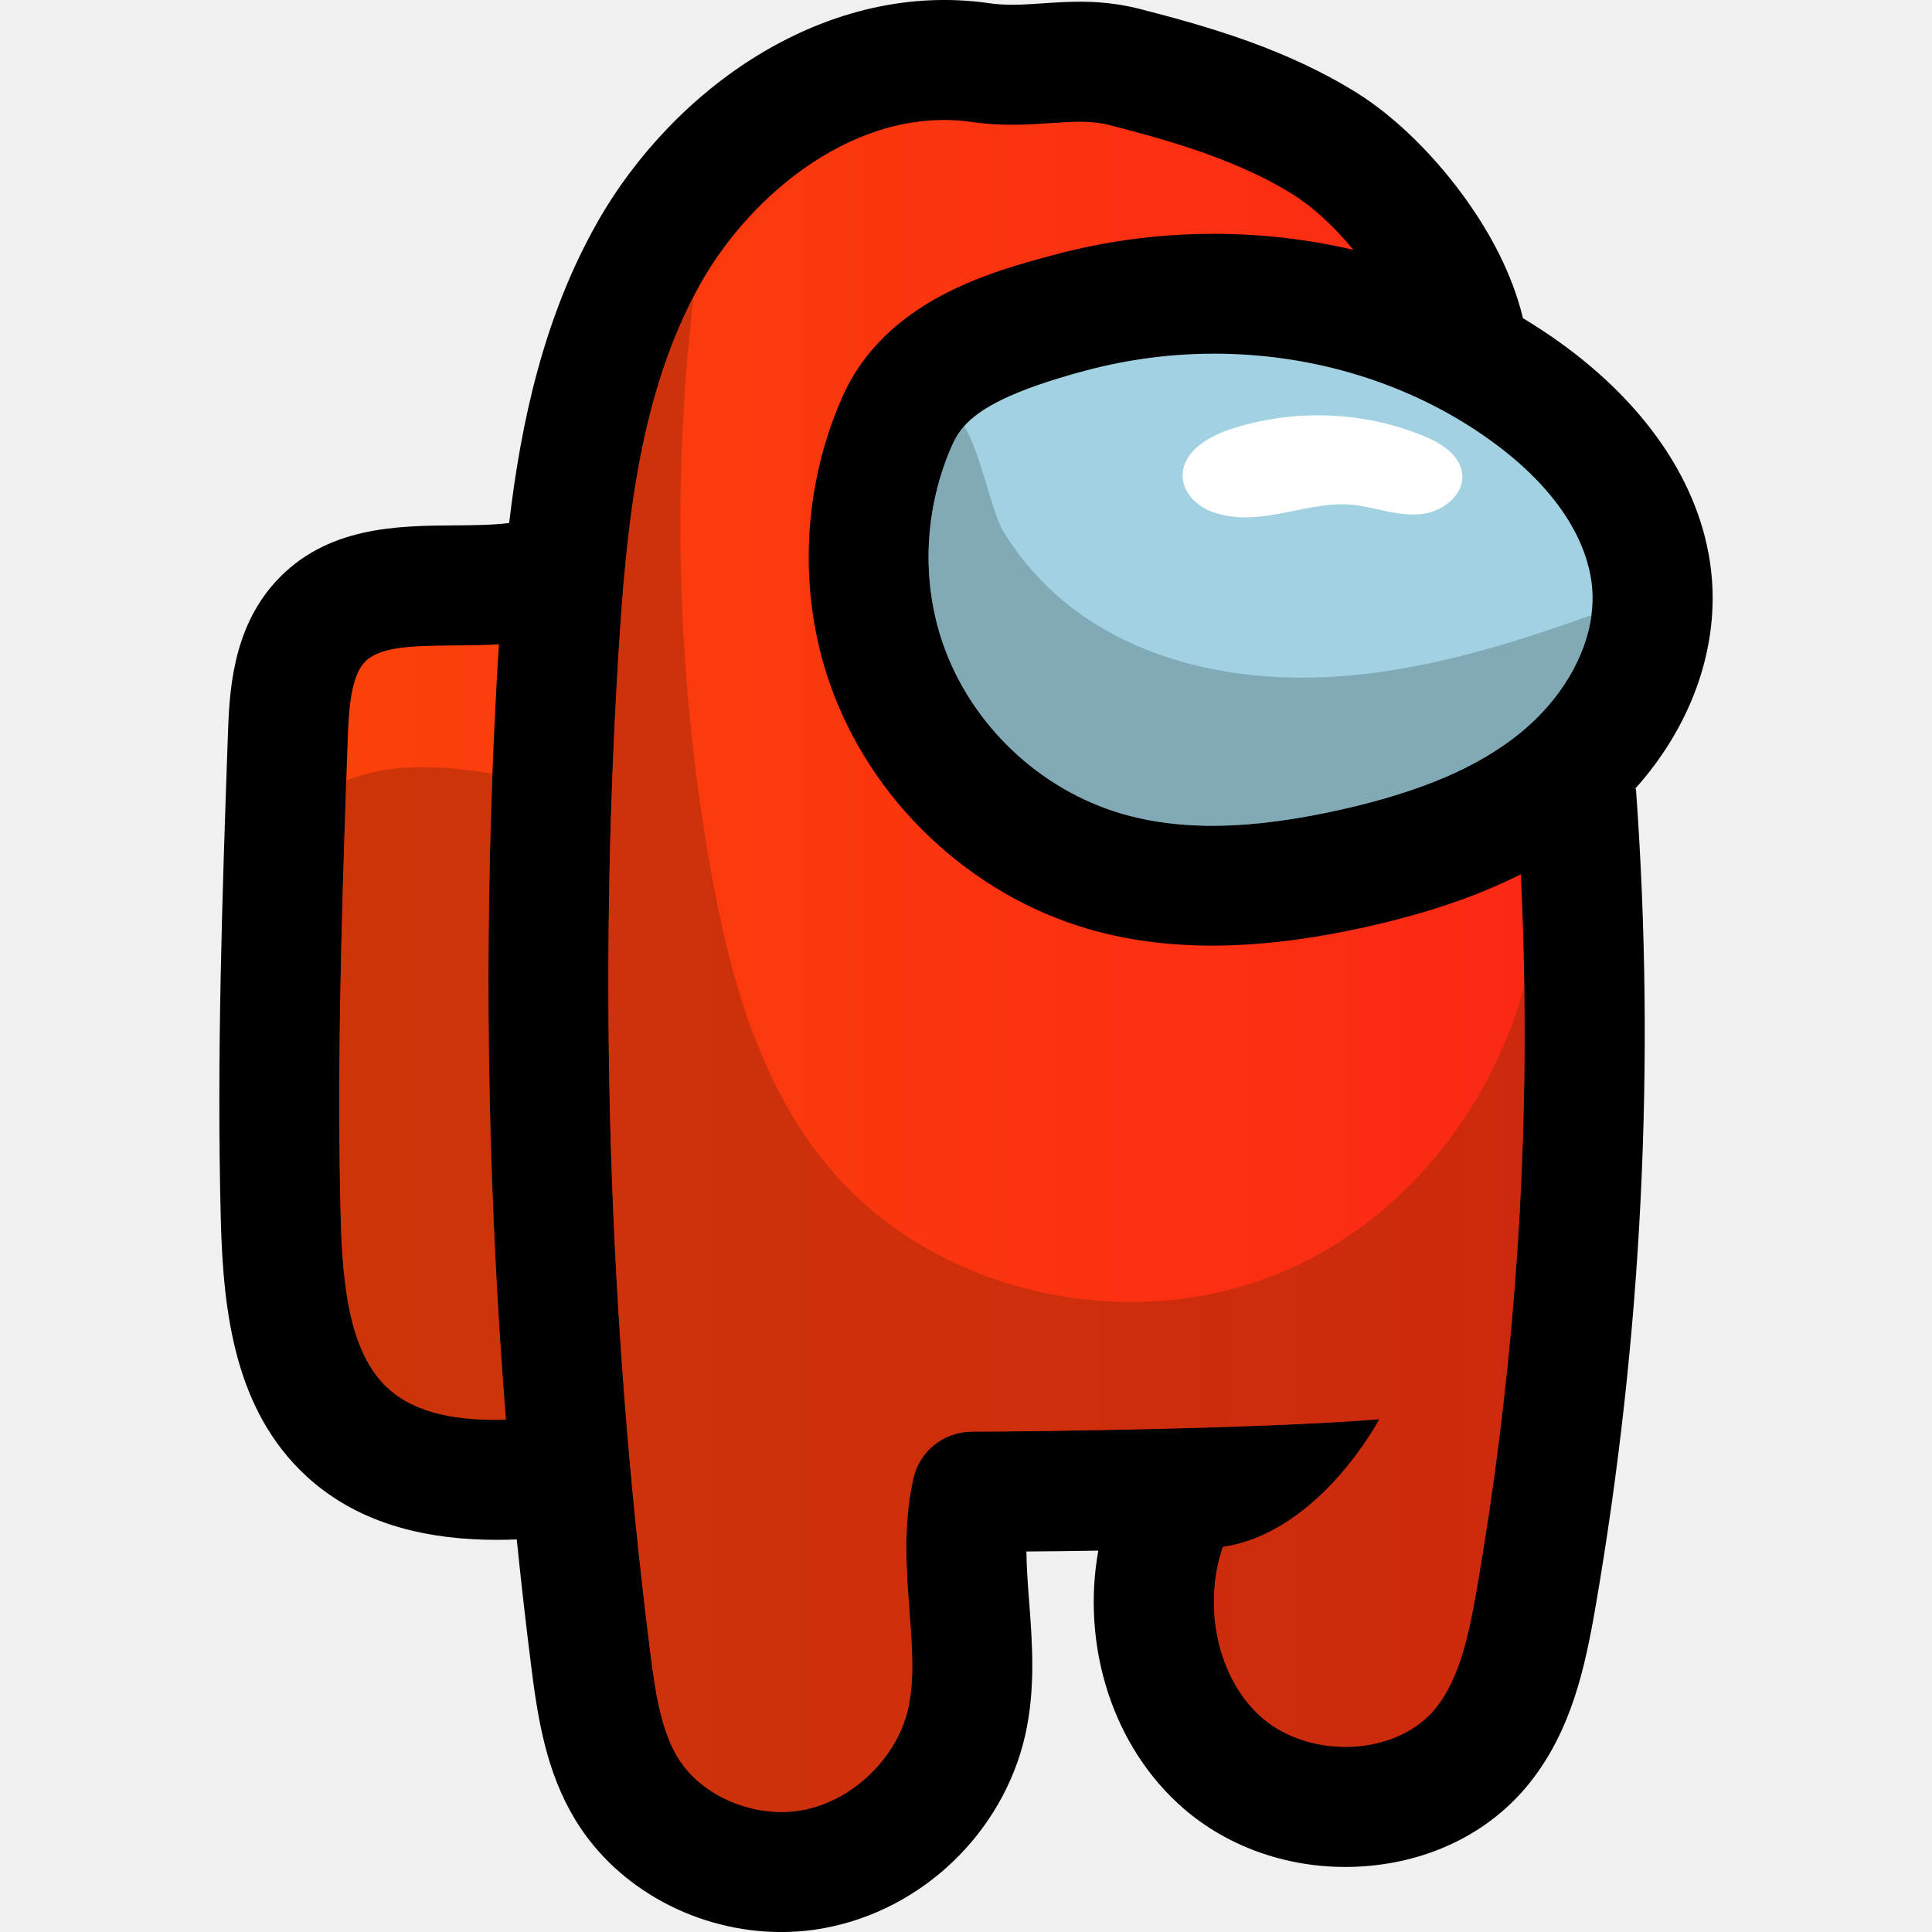
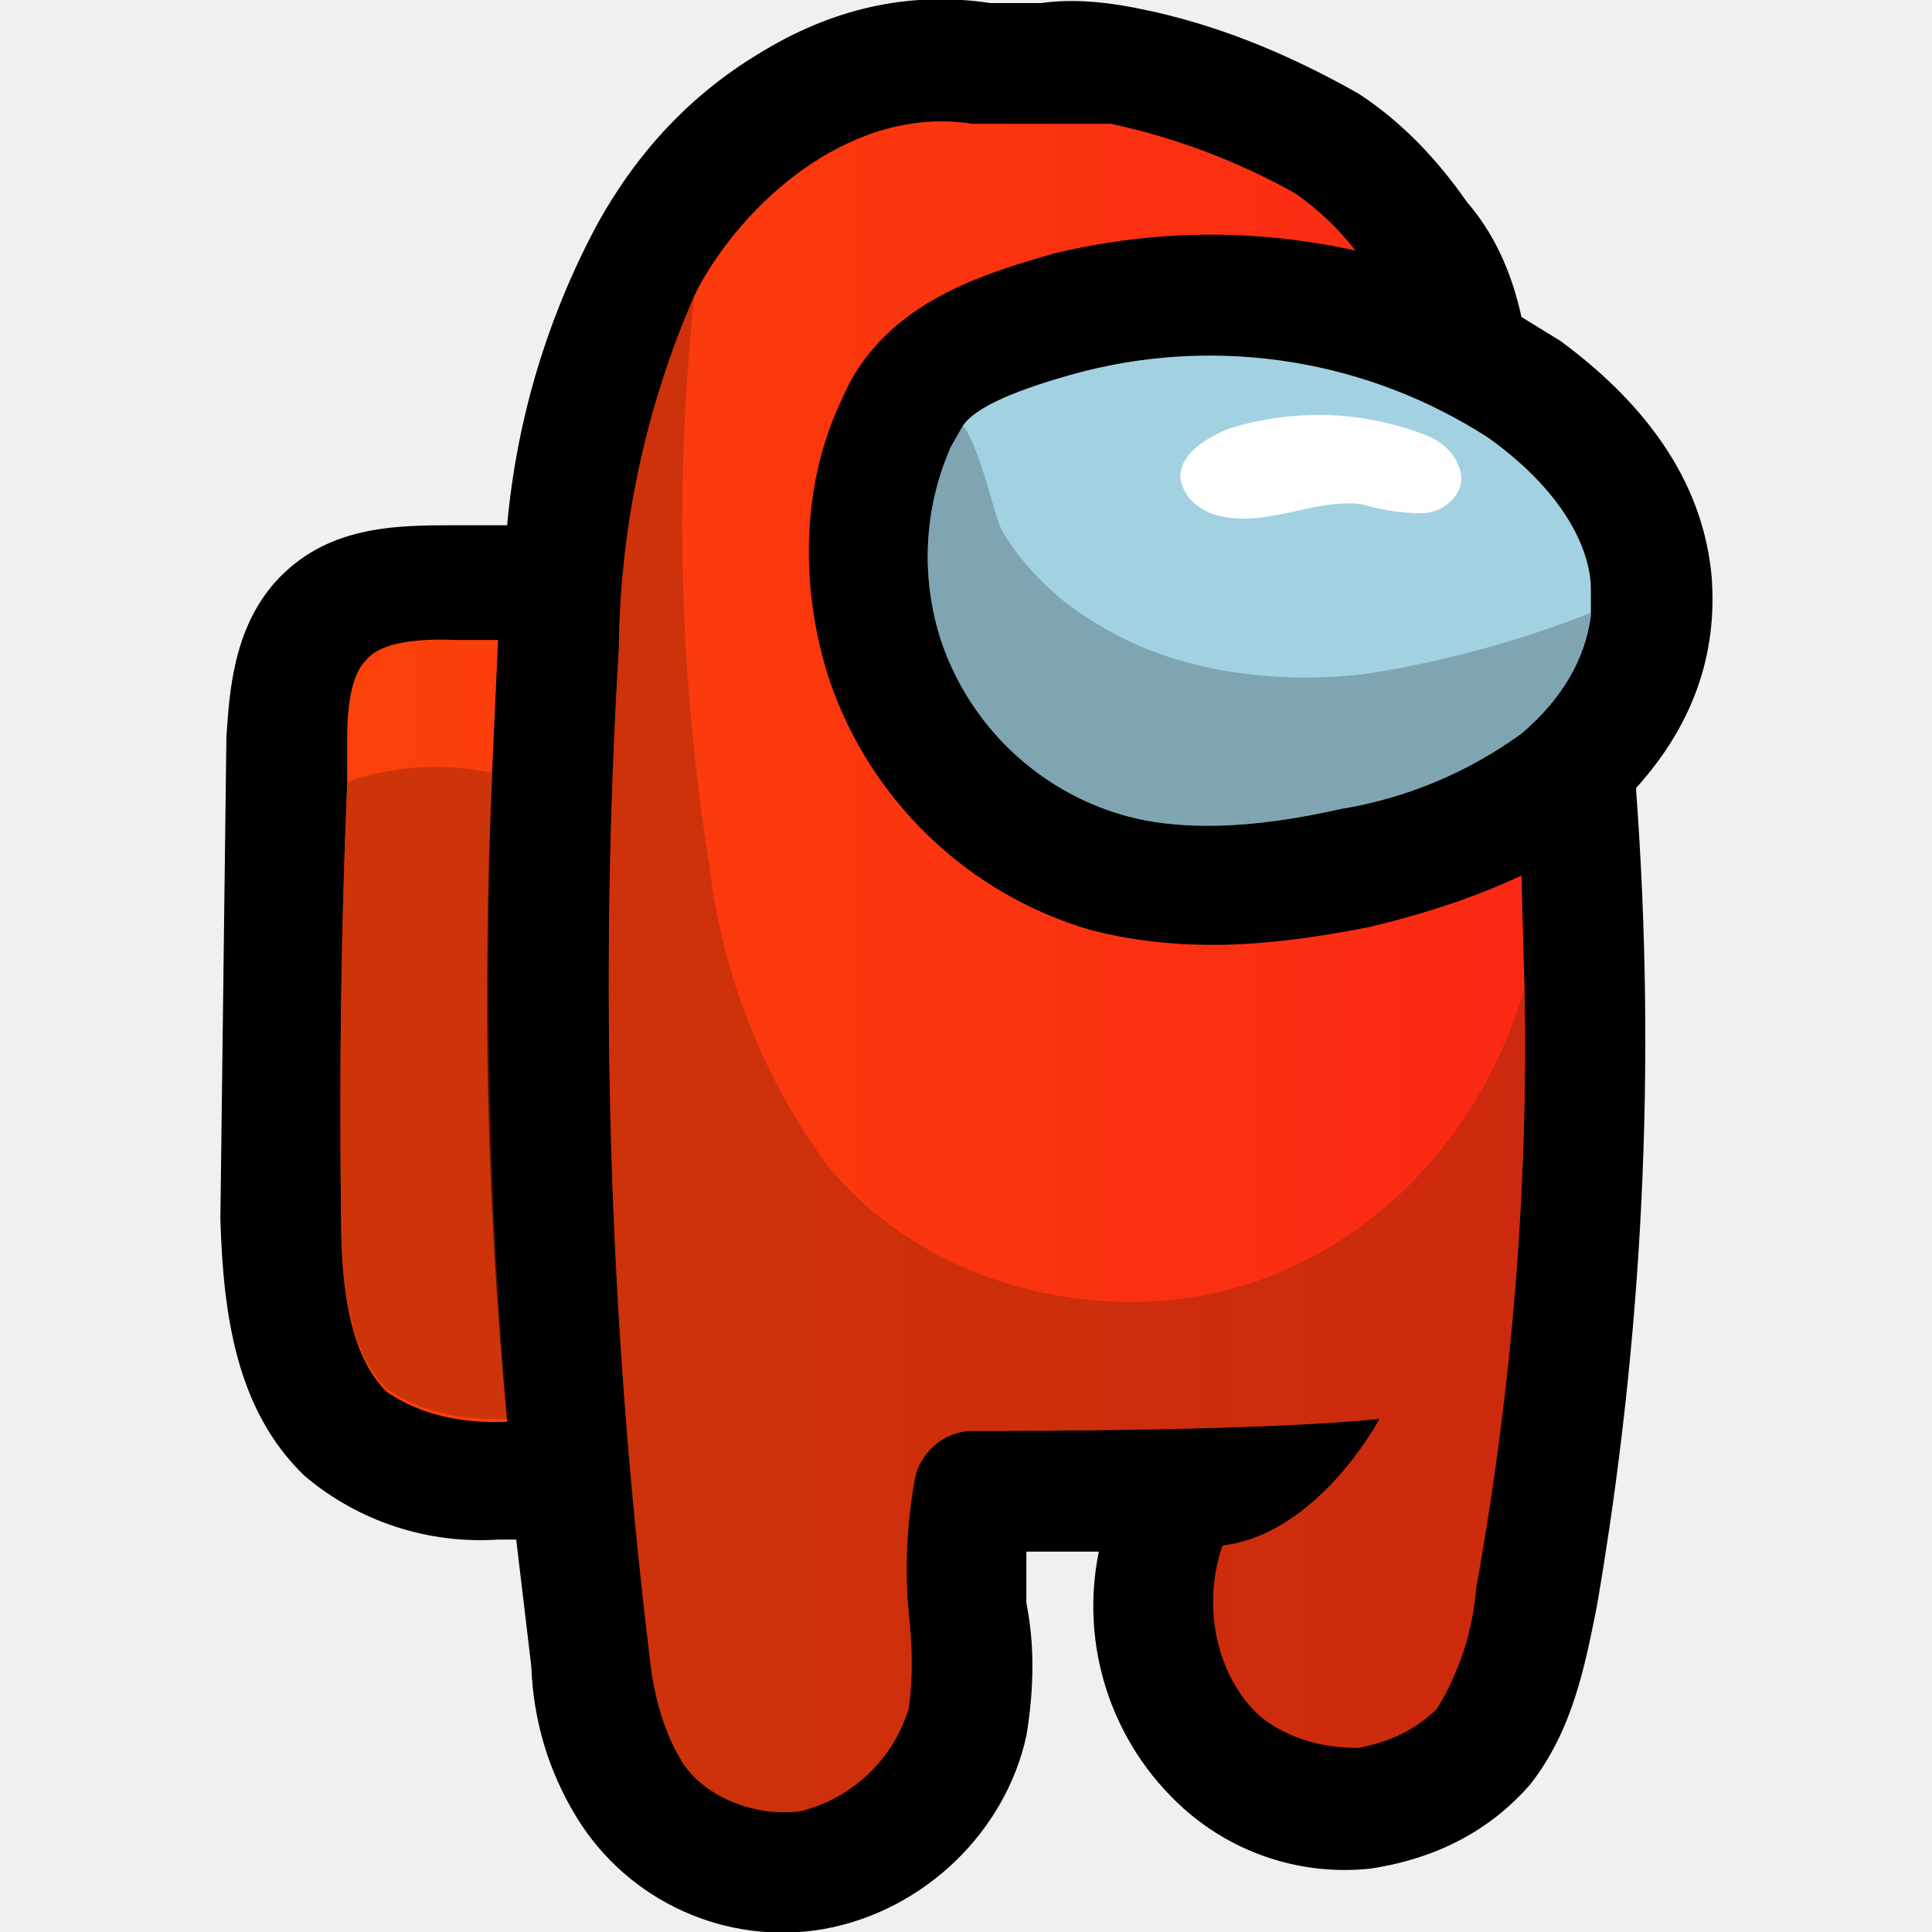
- <svg xmlns="http://www.w3.org/2000/svg" width=".889in" height=".889in" viewBox="0 0 64 64">
+ <svg xmlns="http://www.w3.org/2000/svg" width="85.3" height="85.3" viewBox="0 0 64 64">
  <defs>
-     <linearGradient id="b" x1="11.24" y1="31.999" x2="50.507" y2="31.999" gradientUnits="userSpaceOnUse">
+     <linearGradient id="a" x1="11.2" x2="50.5" y1="32" y2="32" gradientUnits="userSpaceOnUse">
      <stop offset="0" stop-color="#fb410a" />
      <stop offset="1" stop-color="#fb2914" />
    </linearGradient>
  </defs>
-   <g isolation="isolate">
-     <g id="a">
-       <path d="m54.163,26.131c1.805-2.007,2.741-4.513,2.545-6.961-.231-2.898-2.038-5.691-5.087-7.863h0c-.381-.271-.772-.526-1.172-.767-.358-1.514-1.136-2.867-1.811-3.828-1.059-1.508-2.404-2.833-3.689-3.635-2.34-1.461-4.933-2.2-7.18-2.778-1.255-.323-2.308-.251-3.238-.188-.632.043-1.177.08-1.757-.004-2.561-.371-5.209.223-7.659,1.717-2.168,1.322-4.069,3.307-5.354,5.588-1.746,3.101-2.503,6.573-2.894,9.913-.546.069-1.172.074-1.817.079-1.895.014-4.254.031-5.93,1.877-1.45,1.597-1.524,3.718-1.573,5.121-.183,5.238-.372,10.653-.232,16.016.081,3.119.481,6.305,2.829,8.477,1.817,1.679,4.181,2.114,6.314,2.114.223,0,.443-.005.66-.014.143,1.4.301,2.797.477,4.191.224,1.784.505,3.517,1.461,5.095,1.399,2.307,4.069,3.72,6.819,3.72.476,0,.954-.042,1.428-.13,3.249-.598,5.924-3.165,6.657-6.386.35-1.54.235-3.067.133-4.414-.044-.578-.086-1.14-.092-1.676.689-.004,1.502-.013,2.382-.028-.566,3.151.465,6.504,2.836,8.552,1.44,1.243,3.352,1.926,5.343,1.926.268,0,.538-.012.808-.037,2.165-.201,4.048-1.177,5.302-2.748,1.382-1.732,1.835-3.823,2.179-5.817,1.546-8.941,1.997-18.062,1.342-27.112l-.029.002Z" />
-       <path d="m50.495,32.662c-.017-1.234-.056-2.468-.116-3.701-1.423.719-3.084,1.285-5.064,1.731-1.869.421-3.582.632-5.161.632-1.471,0-2.826-.182-4.085-.546-3.956-1.146-7.247-4.275-8.592-8.167-1.045-3.024-.893-6.465.418-9.44,1.424-3.234,4.953-4.176,7.061-4.739,3.263-.871,6.679-.901,9.879-.155-.629-.761-1.339-1.42-1.991-1.828-1.86-1.161-4.106-1.795-6.066-2.3-.634-.163-1.228-.123-1.978-.071-.749.051-1.598.108-2.597-.036-3.799-.55-7.319,2.374-8.98,5.322-.086.154-.17.308-.251.465-1.826,3.531-2.227,7.715-2.477,11.711-.688,11.032-.338,22.186,1.04,33.152.175,1.393.365,2.62.917,3.529.778,1.284,2.553,2.033,4.129,1.742,1.655-.305,3.128-1.717,3.501-3.359.218-.957.134-2.063.045-3.234-.101-1.34-.216-2.859.128-4.391.197-.88.963-1.516,1.865-1.55l.065-.003c.027,0,.052-.002.079-.002,1.601.004,9.565-.095,13.428-.41,0,0-1.969,3.75-5.184,4.231-.68,1.989-.163,4.396,1.305,5.664.808.698,2.001,1.049,3.187.939,1.063-.099,1.998-.561,2.564-1.269.796-.997,1.102-2.468,1.369-4.014,1.135-6.569,1.657-13.239,1.561-19.903Zm-34.183-7.032c.055-1.43.126-2.859.215-4.285-.493.028-.98.031-1.449.035-1.563.011-2.545.055-3.016.574-.472.52-.515,1.764-.545,2.588-.015.438-.03.877-.046,1.317-.163,4.766-.31,9.659-.185,14.457.059,2.249.288,4.491,1.555,5.662.942.871,2.371,1.094,3.917,1.05-.568-7.113-.717-14.272-.446-21.397Z" fill="url(#b)" />
-       <path d="m52.721,20.378c-.187,1.386-1.031,2.812-2.336,3.881-1.399,1.146-3.287,1.957-5.943,2.556-2.981.671-5.29.716-7.268.144-2.735-.793-5.012-2.956-5.941-5.647-.722-2.088-.613-4.472.297-6.541.093-.212.21-.428.406-.652.502-.569,1.528-1.177,4.043-1.848,1.395-.372,2.825-.555,4.243-.555,3.275,0,6.489.974,9.09,2.827,2.802,1.996,3.353,3.954,3.432,4.944.023.293.014.592-.026.891Z" fill="#a2d2e2" />
-       <path d="m16.759,47.026c-1.546.044-2.975-.179-3.917-1.05-1.267-1.171-1.496-3.413-1.555-5.662-.125-4.798.021-9.691.185-14.457,1.436-.596,3.175-.505,4.841-.227-.271,7.125-.122,14.284.446,21.397Zm33.737-14.365c-1.11,4.107-4.014,7.744-7.921,9.435-5.12,2.217-11.653.791-15.195-3.521-2.268-2.761-3.237-6.353-3.856-9.873-1.094-6.222-1.277-12.602-.549-18.877-1.826,3.531-2.227,7.715-2.477,11.711-.688,11.032-.338,22.186,1.04,33.152.175,1.393.365,2.62.917,3.529.778,1.284,2.553,2.033,4.129,1.742,1.655-.305,3.128-1.717,3.501-3.359.218-.957.134-2.063.045-3.234-.101-1.34-.216-2.859.128-4.391.197-.88.963-1.516,1.865-1.55l.065-.003c.027,0,.052-.002.079-.002,1.601.004,9.565-.095,13.428-.41,0,0-1.969,3.75-5.184,4.231-.68,1.989-.163,4.396,1.305,5.664.808.698,2.001,1.049,3.187.939,1.063-.099,1.998-.561,2.564-1.269.796-.997,1.102-2.468,1.369-4.014,1.135-6.569,1.657-13.239,1.561-19.903Z" fill="#9f2a08" mix-blend-mode="multiply" opacity=".5" />
-       <path d="m52.721,20.378c-.187,1.386-1.031,2.812-2.336,3.881-1.399,1.146-3.287,1.957-5.943,2.556-2.981.671-5.29.716-7.268.144-2.735-.793-5.012-2.956-5.941-5.647-.722-2.088-.613-4.472.297-6.541.093-.212.21-.428.406-.652.525.788.92,2.85,1.286,3.46.768,1.273,1.861,2.359,3.13,3.133,2.678,1.632,5.981,1.982,9.093,1.587,2.493-.317,4.901-1.076,7.274-1.921Z" fill="#5b7881" mix-blend-mode="multiply" opacity=".45" />
-       <path d="m40.144,16.951c-.505-.184-.952-.631-.968-1.168-.024-.781.799-1.298,1.539-1.548,2.086-.703,4.424-.626,6.459.213.58.239,1.207.638,1.264,1.263.064.698-.662,1.247-1.359,1.32-.697.073-1.383-.172-2.074-.285-1.602-.262-3.214.807-4.861.206Z" fill="#fff" />
-     </g>
-   </g>
+   <path d="M54.2 26.1q2.8-3.1 2.5-7-.4-4.4-5-7.8l-1.3-.8q-.5-2.3-1.8-3.8Q47 4.4 45 3.1 41.3 1 37.8.3q-1.9-.4-3.3-.2h-1.7q-4-.6-7.7 1.7-3.3 2-5.3 5.6a26 26 0 0 0-3 10h-1.7c-2 0-4.3 0-6 1.9-1.4 1.6-1.5 3.7-1.6 5.1l-.2 16c.1 3.1.5 6.3 2.8 8.5a9 9 0 0 0 6.4 2.1h.6l.5 4.2q.1 2.7 1.5 5a8 8 0 0 0 8.2 3.7c3.3-.6 6-3.2 6.7-6.4q.4-2.4 0-4.4v-1.7h2.4a9 9 0 0 0 2.8 8.5 8 8 0 0 0 6.2 2q3.3-.5 5.3-2.8c1.4-1.8 1.8-3.9 2.2-5.9q2.3-13.4 1.3-27" />
+   <path fill="url(#a)" d="m50.5 32.7-.1-3.7q-2.1 1-5 1.7-3 .6-5.2.6t-4.1-.5a13 13 0 0 1-8.6-8.2c-1-3-1-6.5.4-9.4 1.4-3.3 5-4.2 7-4.8q5-1.2 10-.1a9 9 0 0 0-2-1.9 22 22 0 0 0-6.1-2.3h-4.6c-3.8-.6-7.3 2.3-9 5.3l-.2.4a30 30 0 0 0-2.5 11.7q-1 16.6 1 33.2.2 2.1 1 3.5c.7 1.3 2.5 2 4 1.8a5 5 0 0 0 3.6-3.4q.2-1.4 0-3.2-.2-2.1.2-4.4a2 2 0 0 1 1.8-1.6h.2c1.6 0 9.5 0 13.4-.4 0 0-2 3.8-5.2 4.2-.7 2-.2 4.4 1.3 5.7q1.3 1 3.2 1 1.6-.3 2.6-1.3a9 9 0 0 0 1.3-4q1.8-10 1.6-20m-34.2-7 .2-4.4h-1.4q-2.4-.1-3 .7c-.5.5-.6 1.7-.6 2.5V26q-.3 7.1-.2 14.4c0 2.3.3 4.5 1.5 5.7q1.6 1.1 4 1-1-10.5-.5-21.4" />
+   <path fill="#a2d2e2" d="M52.7 20.4q-.3 2.2-2.3 3.9a14 14 0 0 1-6 2.5q-4.4 1-7.2.2a9 9 0 0 1-6-5.7 9 9 0 0 1 .3-6.5l.4-.7q.6-.9 4-1.8a17 17 0 0 1 13.4 2.2c2.8 2 3.4 4 3.4 5z" />
+   <path fill="#9f2a08" d="M16.8 47q-2.4.1-4-1c-1.2-1.2-1.5-3.4-1.5-5.7q-.1-7.3.2-14.4a9 9 0 0 1 4.8-.3q-.4 10.8.5 21.4m33.7-14.3c-1.1 4-4 7.7-8 9.4-5 2.2-11.6.8-15.1-3.5a21 21 0 0 1-3.9-9.9Q22 19.3 23 9.8a30 30 0 0 0-2.5 11.7q-1 16.6 1 33.2.2 2.1 1 3.5c.7 1.3 2.5 2 4 1.8a5 5 0 0 0 3.6-3.4q.2-1.5 0-3.2-.2-2.1.2-4.4a2 2 0 0 1 1.8-1.6h.2c1.6 0 9.5 0 13.4-.4 0 0-2 3.8-5.2 4.2-.7 2-.2 4.4 1.3 5.7q1.3 1 3.2 1 1.6-.3 2.6-1.3a9 9 0 0 0 1.3-4q1.8-10 1.6-20" opacity=".5" />
+   <path fill="#5b7881" d="M52.7 20.4q-.3 2.2-2.3 3.9a14 14 0 0 1-6 2.5q-4.4 1-7.2.2a9 9 0 0 1-6-5.7 9 9 0 0 1 .3-6.5l.4-.7c.6.8 1 2.9 1.3 3.5a9 9 0 0 0 3.2 3.1c2.6 1.6 6 2 9 1.6a35 35 0 0 0 7.3-2" opacity=".5" />
+   <path fill="#fff" d="M40.1 17q-.9-.4-1-1.2c0-.8.9-1.3 1.6-1.6q3.3-1 6.5.2 1 .4 1.2 1.3c.1.7-.6 1.3-1.3 1.3q-1 0-2-.3c-1.7-.2-3.3.9-5 .3" />
</svg>
